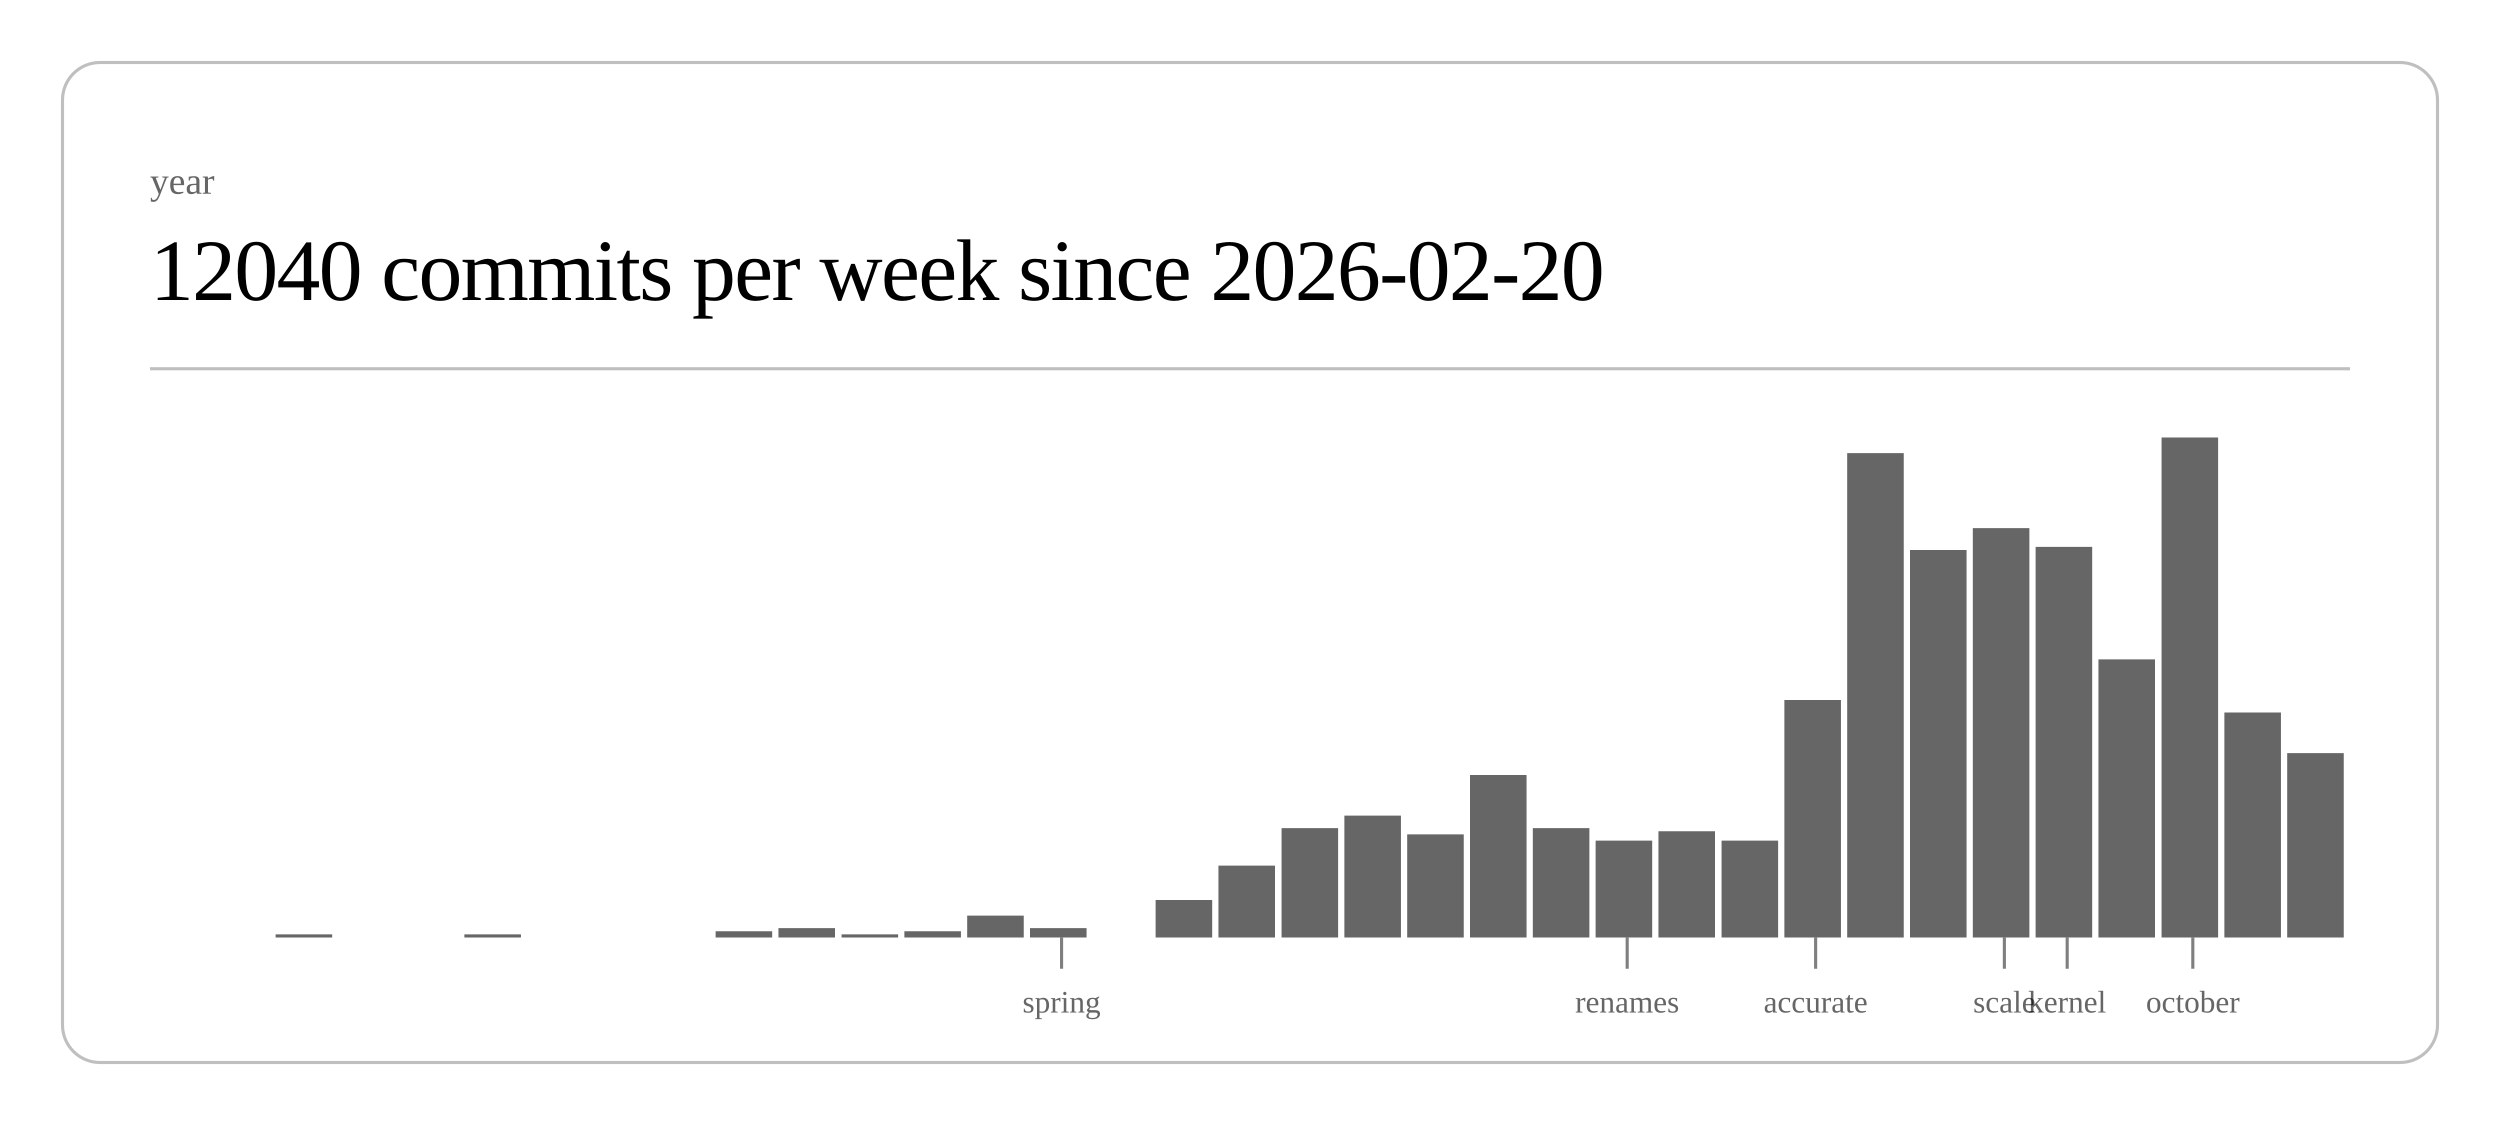
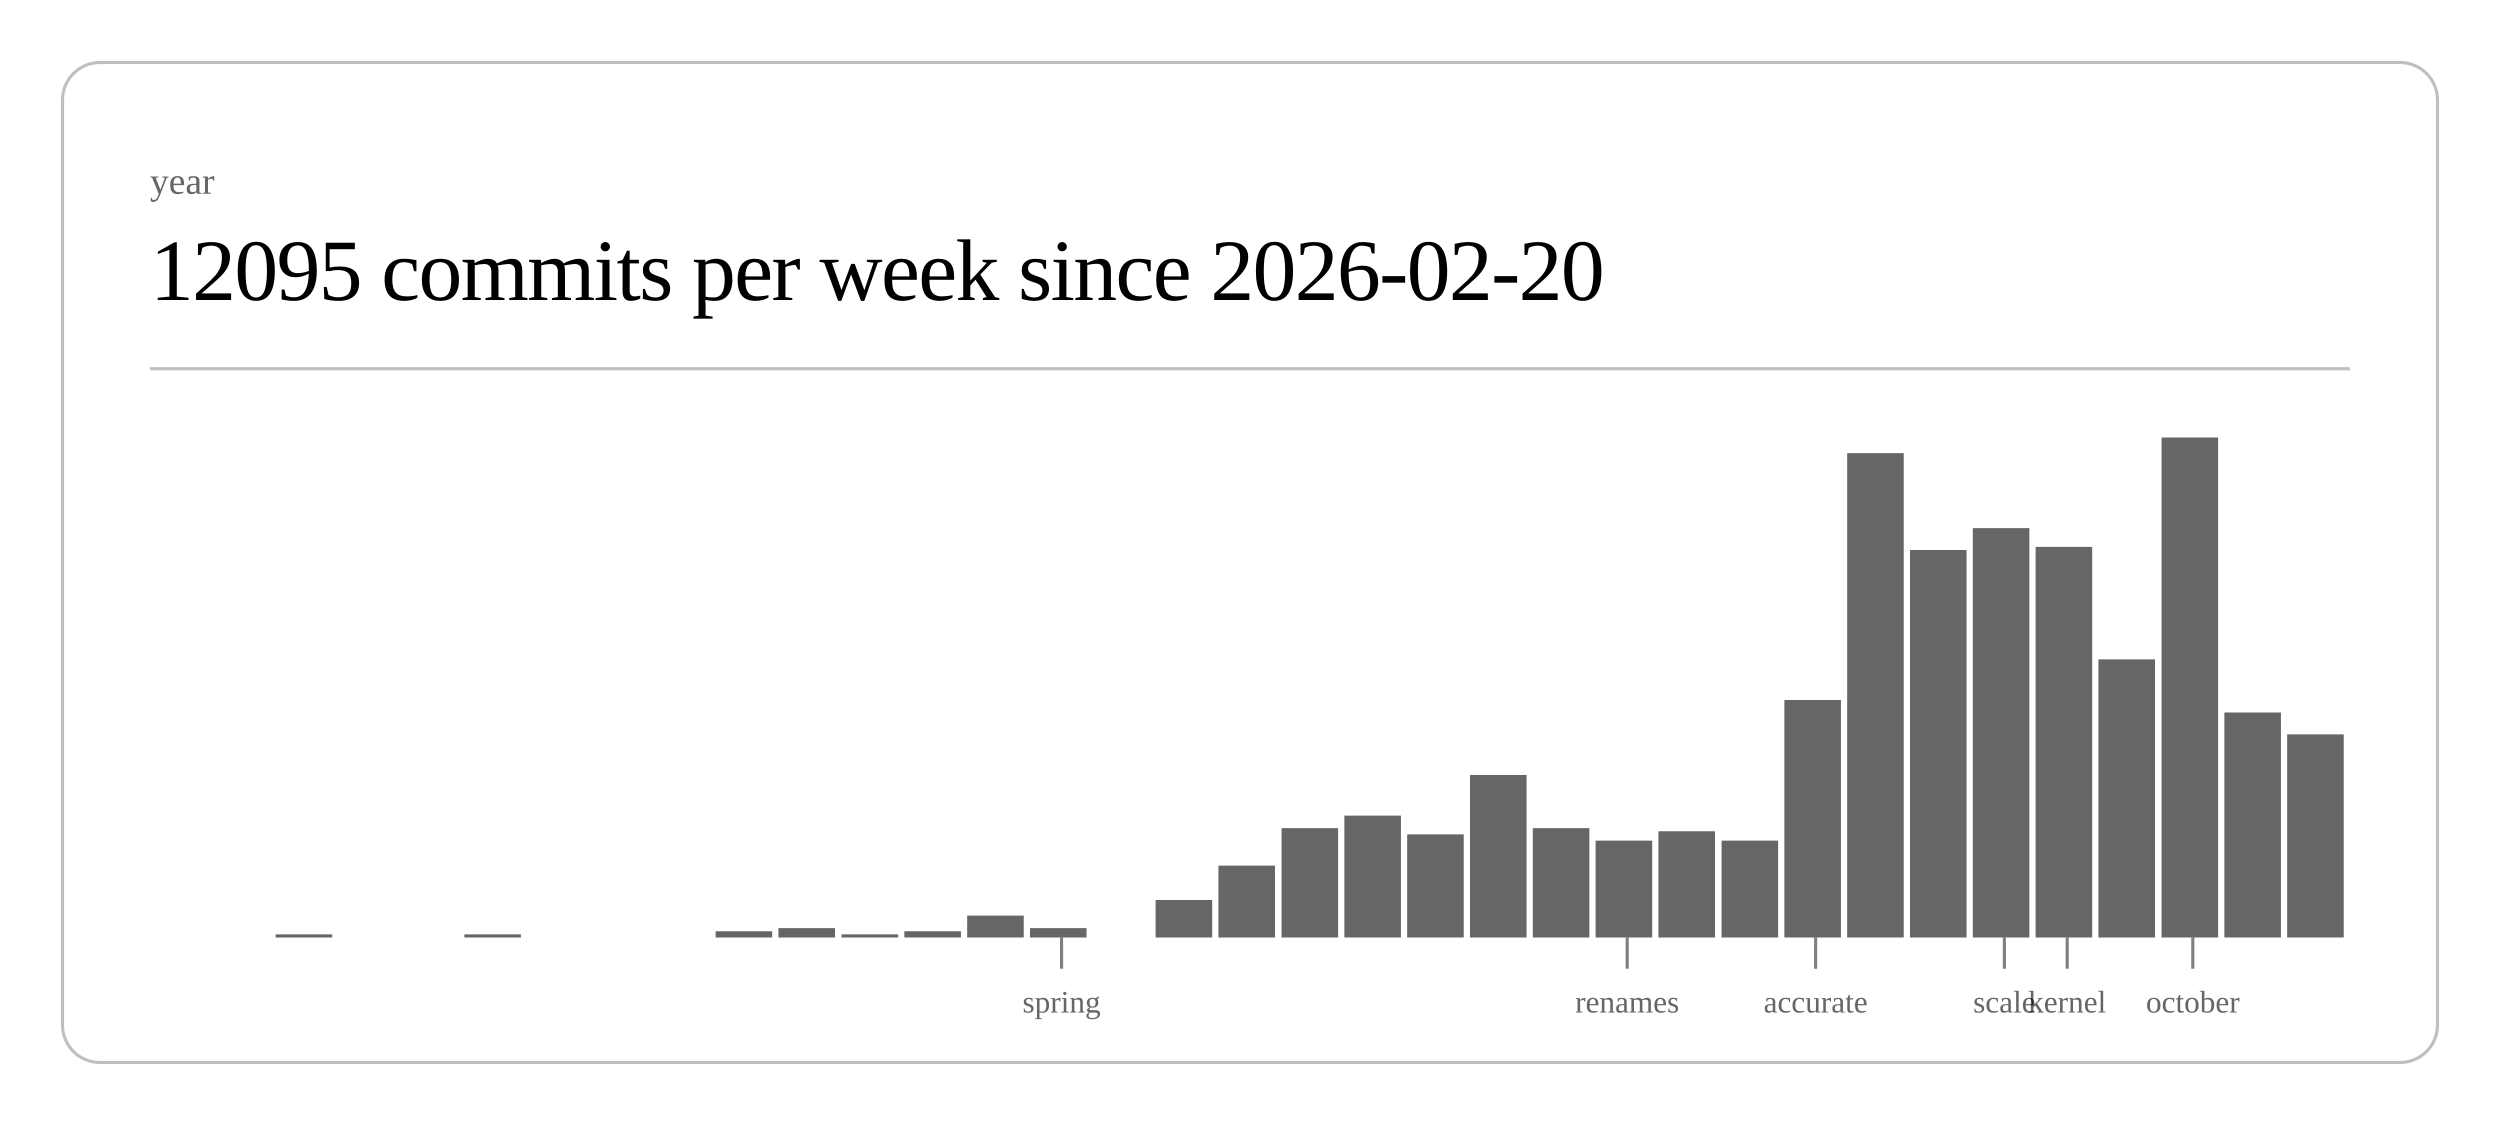
<svg xmlns="http://www.w3.org/2000/svg" class="post-header-svg" viewBox="0 0 800 360" width="800" height="360">
  <rect x="20" y="20" width="760" height="320" rx="12" ry="12" fill="none" stroke="currentColor" stroke-width="1" opacity="0.25" />
  <text fill="currentColor" x="48" y="62" font-size="12" opacity="0.6">year</text>
-   <text fill="currentColor" x="48" y="96" font-size="28" font-weight="300" letter-spacing="-0.5">12040 commits per week since 2026-02-20</text>
+   <text fill="currentColor" x="48" y="96" font-size="28" font-weight="300" letter-spacing="-0.5">12095 commits per week since 2026-02-20</text>
  <line stroke="currentColor" x1="48" y1="118" x2="752" y2="118" stroke-width="1" opacity="0.25" />
  <rect x="88.2" y="299" width="18.1" height="1" fill="currentColor" opacity="0.6" />
  <rect x="148.6" y="299" width="18.1" height="1" fill="currentColor" opacity="0.6" />
  <rect x="229.0" y="298" width="18.1" height="2" fill="currentColor" opacity="0.6" />
  <rect x="249.1" y="297" width="18.1" height="3" fill="currentColor" opacity="0.6" />
  <rect x="269.3" y="299" width="18.1" height="1" fill="currentColor" opacity="0.6" />
  <rect x="289.4" y="298" width="18.1" height="2" fill="currentColor" opacity="0.6" />
  <rect x="309.5" y="293" width="18.1" height="7" fill="currentColor" opacity="0.6" />
  <rect x="329.6" y="297" width="18.1" height="3" fill="currentColor" opacity="0.6" />
  <rect x="369.8" y="288" width="18.1" height="12" fill="currentColor" opacity="0.6" />
  <rect x="389.9" y="277" width="18.1" height="23" fill="currentColor" opacity="0.6" />
  <rect x="410.1" y="265" width="18.1" height="35" fill="currentColor" opacity="0.6" />
  <rect x="430.2" y="261" width="18.1" height="39" fill="currentColor" opacity="0.6" />
  <rect x="450.3" y="267" width="18.1" height="33" fill="currentColor" opacity="0.6" />
  <rect x="470.4" y="248" width="18.1" height="52" fill="currentColor" opacity="0.6" />
  <rect x="490.5" y="265" width="18.1" height="35" fill="currentColor" opacity="0.6" />
  <rect x="510.6" y="269" width="18.1" height="31" fill="currentColor" opacity="0.6" />
  <rect x="530.7" y="266" width="18.1" height="34" fill="currentColor" opacity="0.6" />
  <rect x="550.9" y="269" width="18.1" height="31" fill="currentColor" opacity="0.6" />
  <rect x="571.0" y="224" width="18.1" height="76" fill="currentColor" opacity="0.6" />
  <rect x="591.1" y="145" width="18.1" height="155" fill="currentColor" opacity="0.6" />
  <rect x="611.2" y="176" width="18.1" height="124" fill="currentColor" opacity="0.6" />
  <rect x="631.3" y="169" width="18.1" height="131" fill="currentColor" opacity="0.6" />
  <rect x="651.4" y="175" width="18.1" height="125" fill="currentColor" opacity="0.6" />
  <rect x="671.5" y="211" width="18.1" height="89" fill="currentColor" opacity="0.6" />
  <rect x="691.7" y="140" width="18.1" height="160" fill="currentColor" opacity="0.6" />
  <rect x="711.8" y="228" width="18.1" height="72" fill="currentColor" opacity="0.6" />
-   <rect x="731.9" y="241" width="18.1" height="59" fill="currentColor" opacity="0.6" />
+   <rect x="731.9" y="235" width="18.1" height="65" fill="currentColor" opacity="0.6" />
  <line stroke="currentColor" x1="339.7" y1="300" x2="339.7" y2="310" stroke-width="1" opacity="0.5" />
  <text fill="currentColor" x="339.7" y="324" font-size="10" opacity="0.6" text-anchor="middle">spring</text>
  <line stroke="currentColor" x1="520.7" y1="300" x2="520.7" y2="310" stroke-width="1" opacity="0.5" />
  <text fill="currentColor" x="520.7" y="324" font-size="10" opacity="0.6" text-anchor="middle">renames</text>
  <line stroke="currentColor" x1="581.0" y1="300" x2="581.0" y2="310" stroke-width="1" opacity="0.5" />
  <text fill="currentColor" x="581.0" y="324" font-size="10" opacity="0.6" text-anchor="middle">accurate</text>
  <line stroke="currentColor" x1="641.4" y1="300" x2="641.4" y2="310" stroke-width="1" opacity="0.5" />
  <text fill="currentColor" x="641.4" y="324" font-size="10" opacity="0.6" text-anchor="middle">scale</text>
  <line stroke="currentColor" x1="661.5" y1="300" x2="661.5" y2="310" stroke-width="1" opacity="0.5" />
  <text fill="currentColor" x="661.5" y="324" font-size="10" opacity="0.6" text-anchor="middle">kernel</text>
  <line stroke="currentColor" x1="701.7" y1="300" x2="701.7" y2="310" stroke-width="1" opacity="0.5" />
  <text fill="currentColor" x="701.7" y="324" font-size="10" opacity="0.6" text-anchor="middle">october</text>
</svg>
